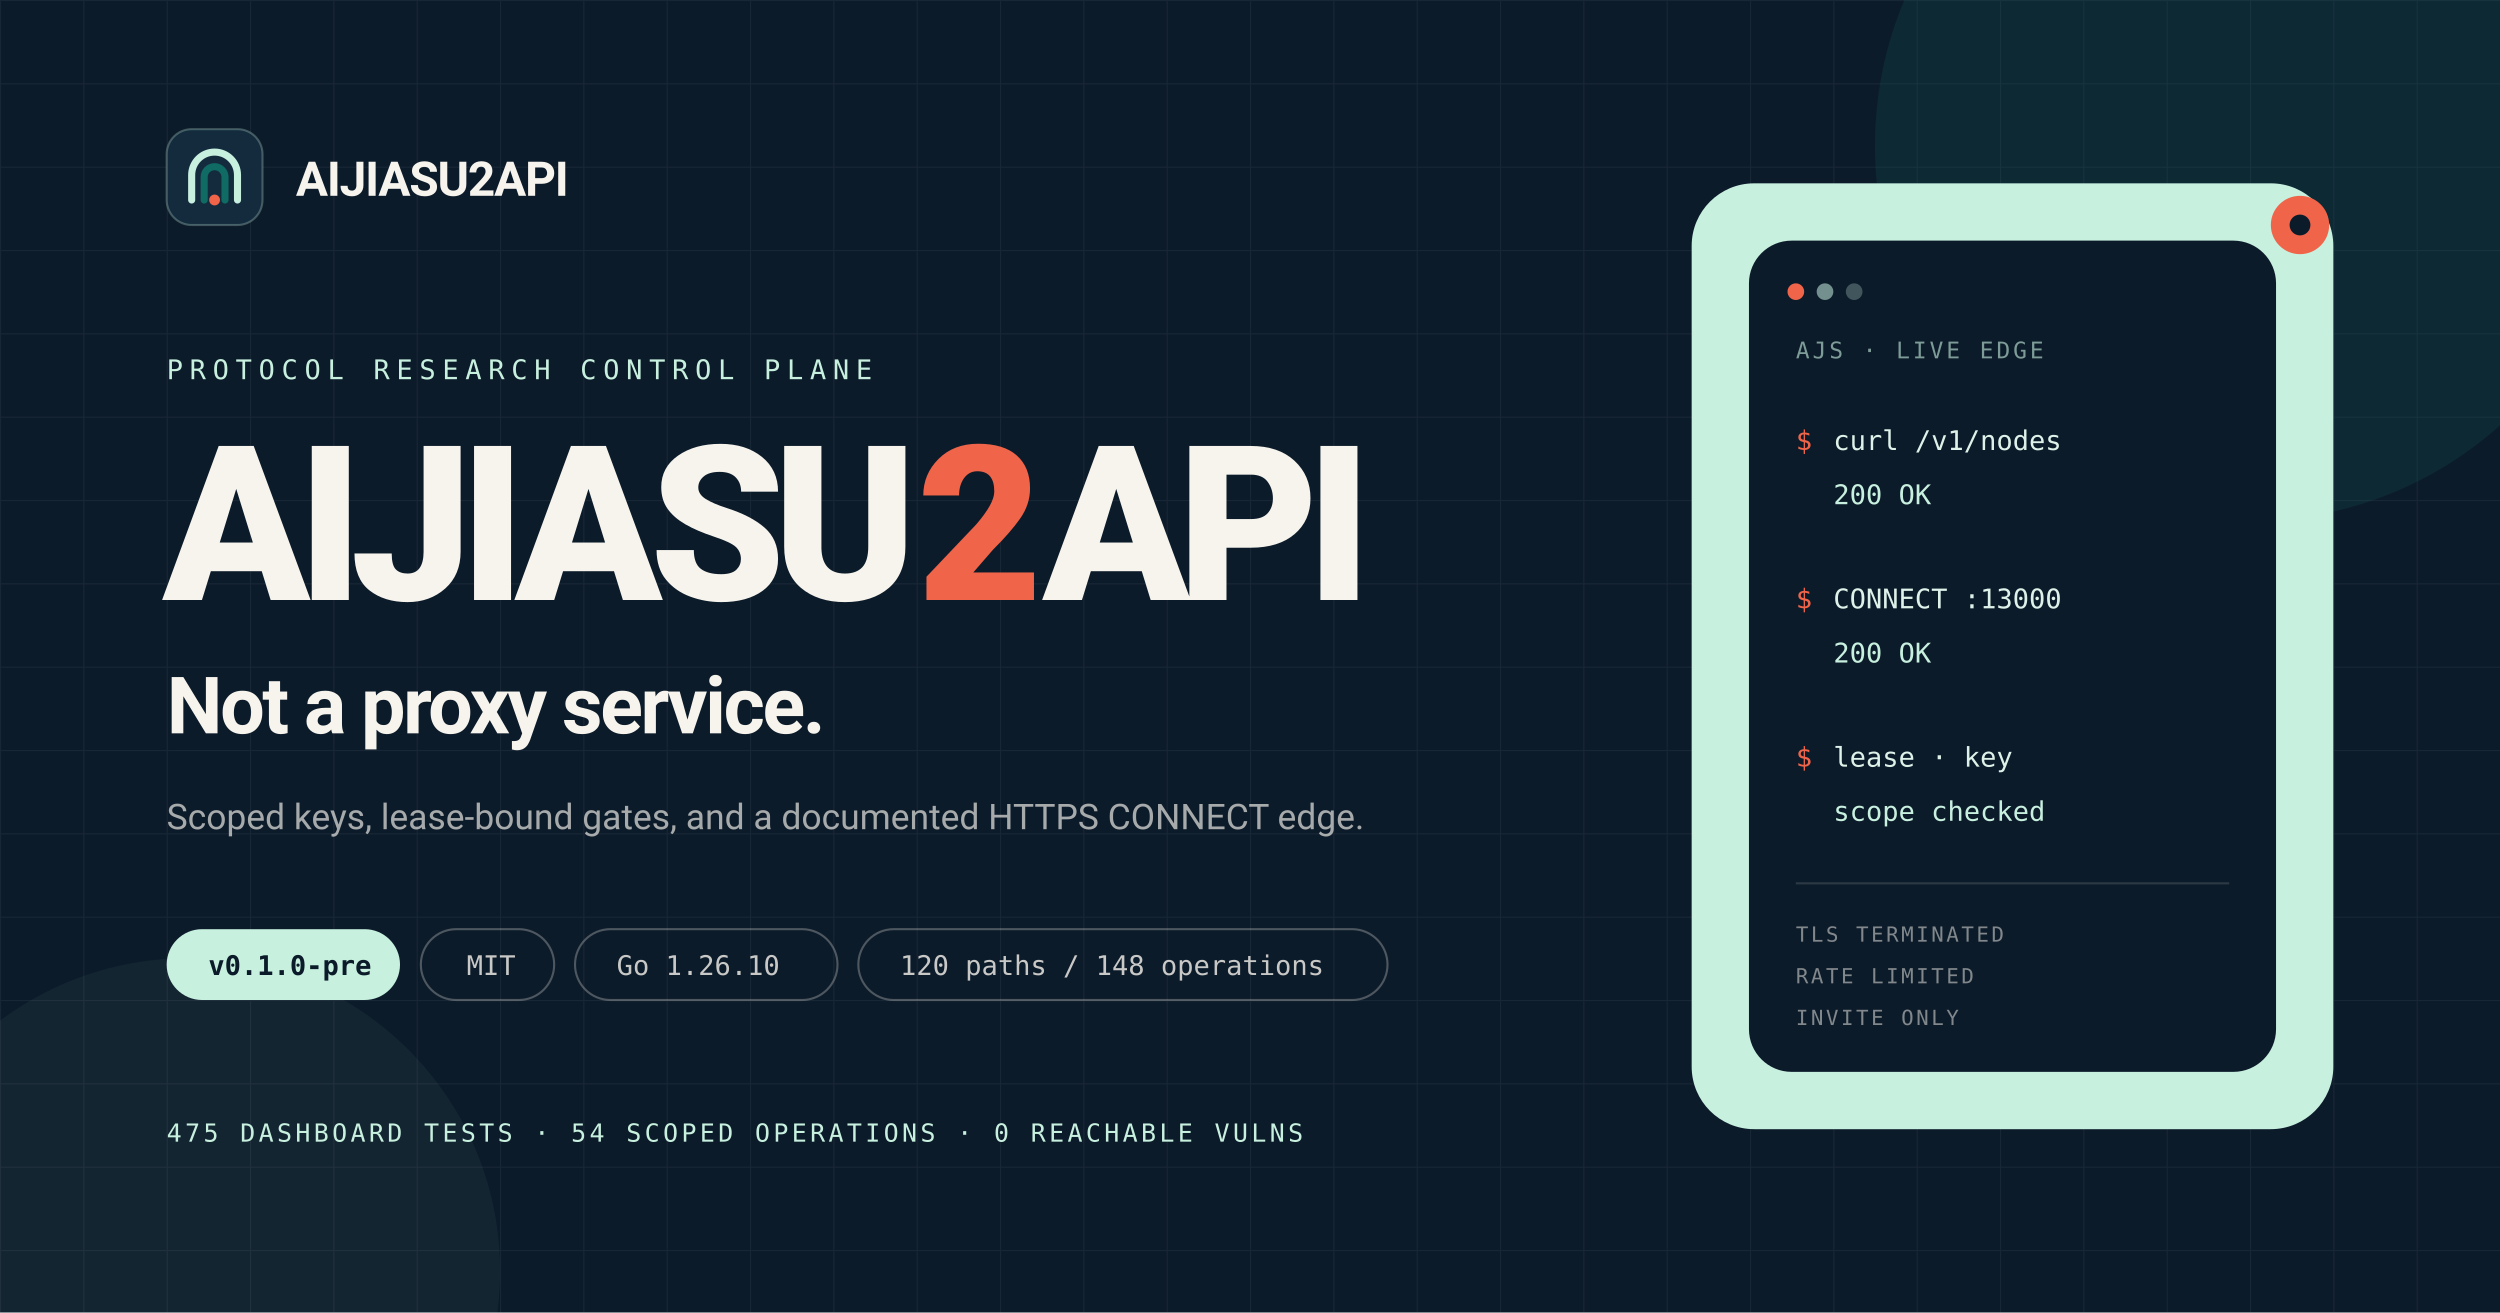
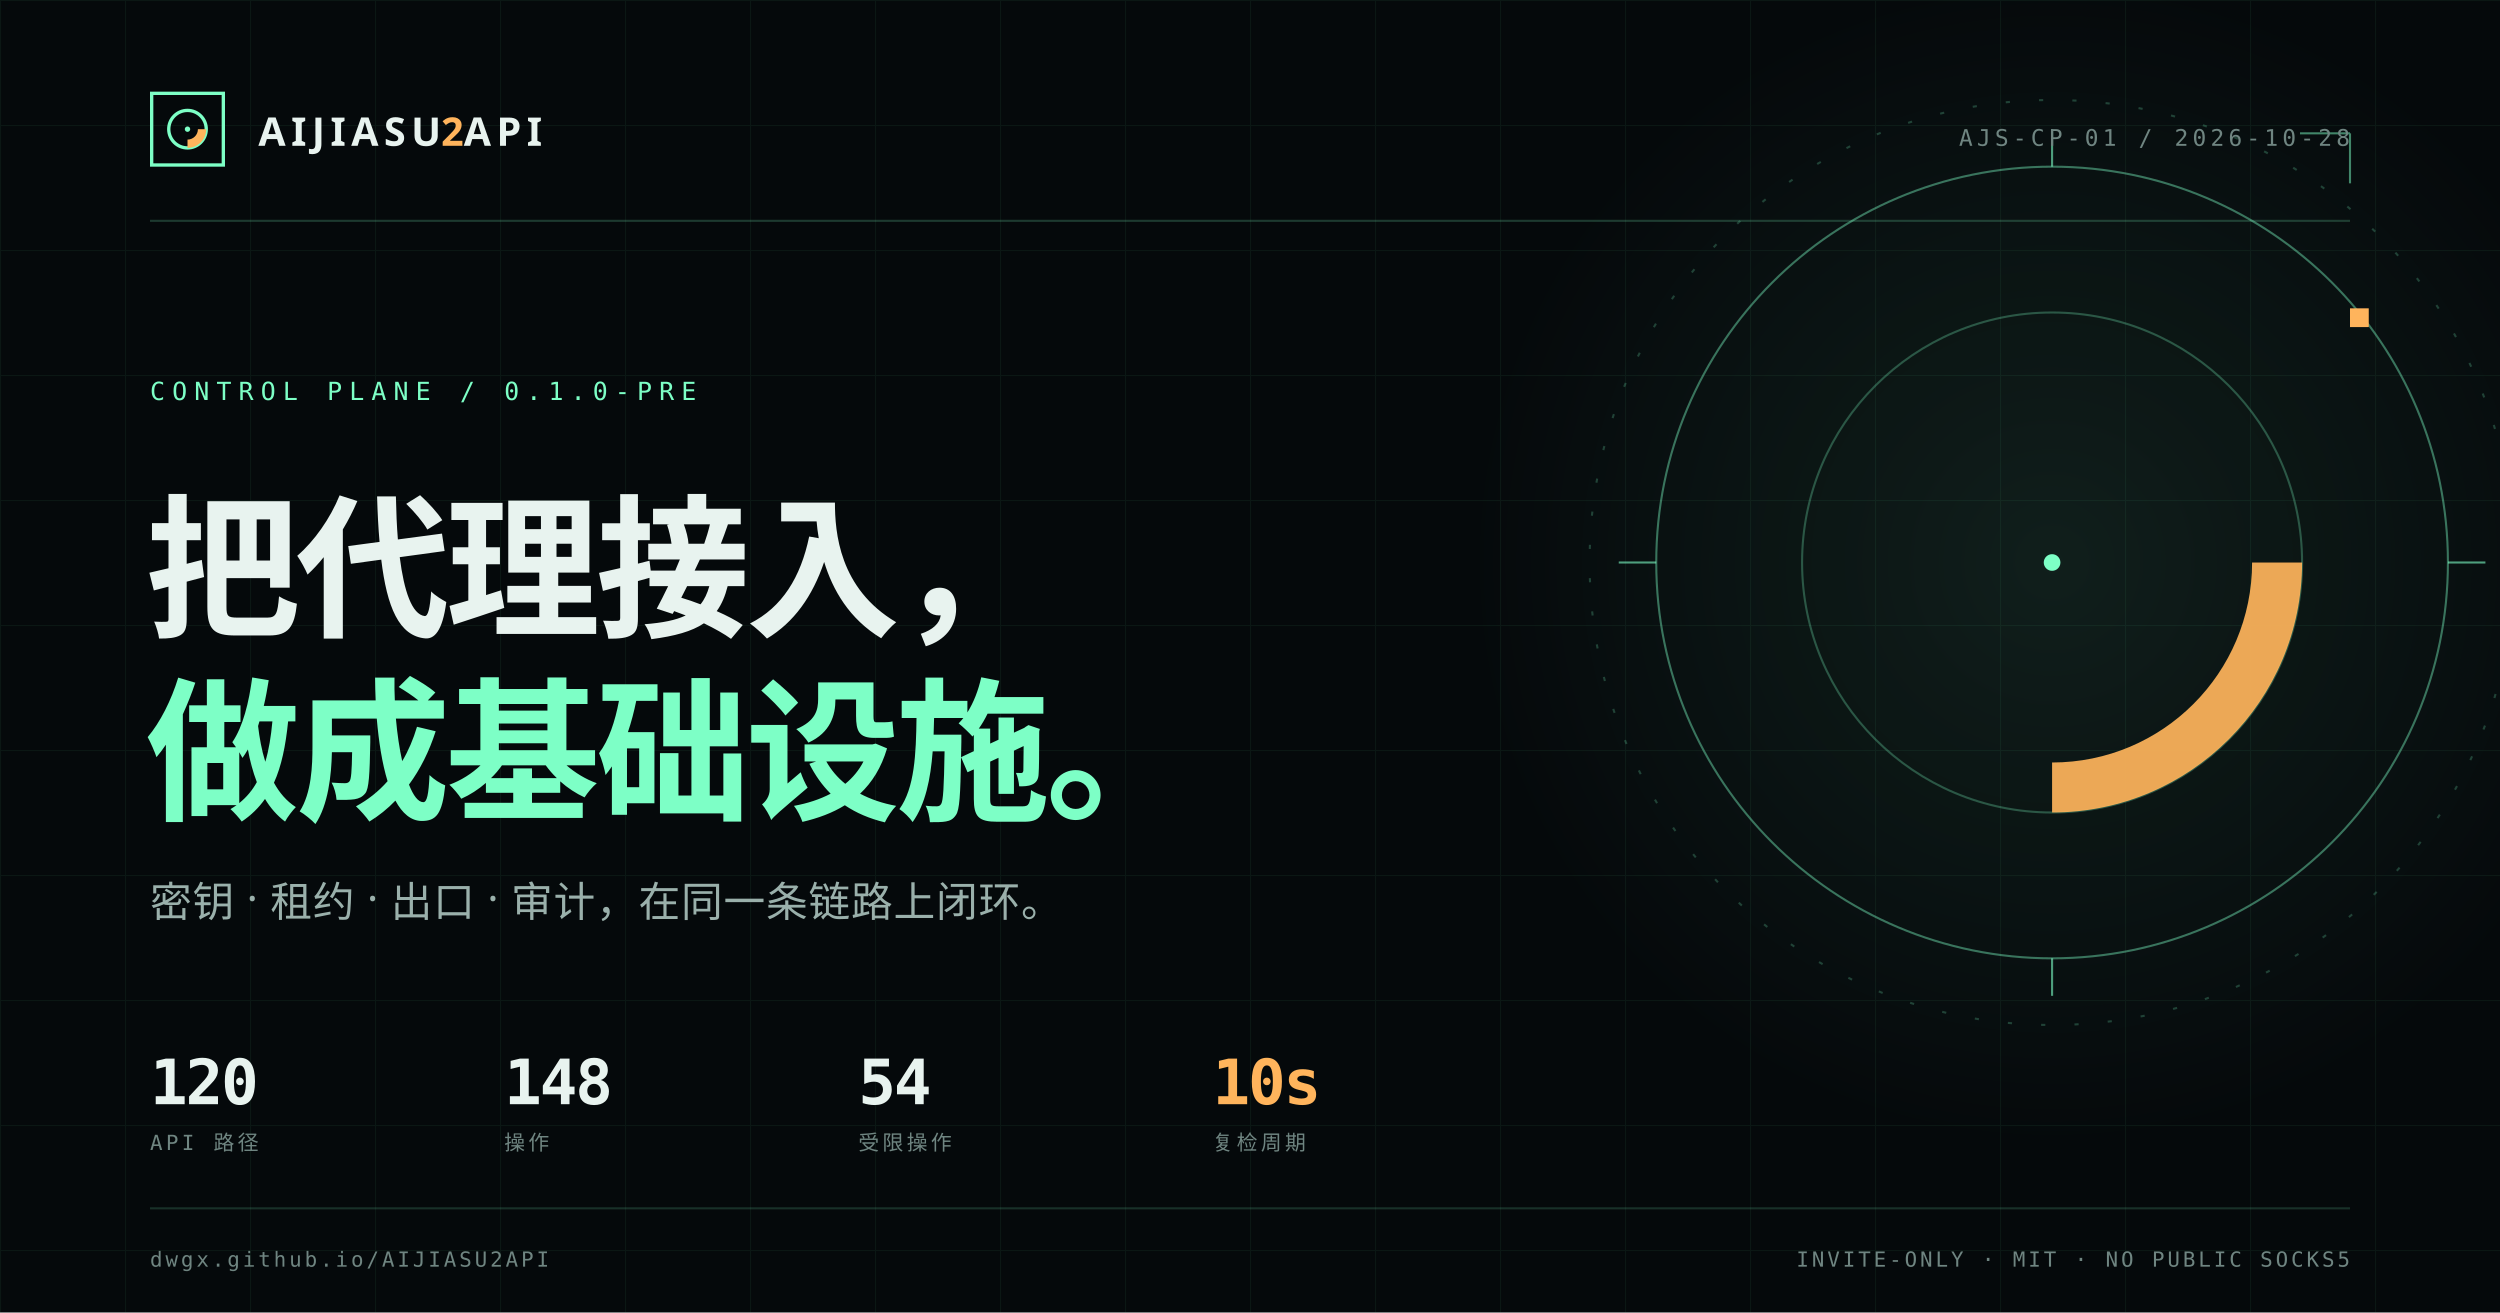
- <svg xmlns="http://www.w3.org/2000/svg" viewBox="0 0 1200 630" width="1200" height="630" role="img" aria-label="AIJIASU2API — protocol research control plane, not a proxy service">
+ <svg xmlns="http://www.w3.org/2000/svg" viewBox="0 0 1200 630" width="1200" height="630" role="img" aria-label="AIJIASU2API — 把代理接入，做成基础设施">
  <defs>
-     <pattern id="grid" width="40" height="40" patternUnits="userSpaceOnUse">
-       <path d="M40 0H0V40" fill="none" stroke="#f7f4ed" stroke-opacity="0.055" stroke-width="1" />
+     <pattern id="grid" width="60" height="60" patternUnits="userSpaceOnUse">
+       <path d="M60 0H0V60" fill="none" stroke="#7dffc6" stroke-opacity="0.055" stroke-width="1" />
    </pattern>
+     <radialGradient id="halo" cx="0.5" cy="0.5" r="0.5">
+       <stop offset="0" stop-color="#7dffc6" stop-opacity="0.09" />
+       <stop offset="1" stop-color="#7dffc6" stop-opacity="0" />
+     </radialGradient>
+     <clipPath id="frame">
+       <rect x="0" y="0" width="1200" height="630" />
+     </clipPath>
  </defs>
-   <rect width="1200" height="630" fill="#0c1b2a" />
+   <rect width="1200" height="630" fill="#05090b" />
  <rect width="1200" height="630" fill="url(#grid)" />
-   <circle cx="1080" cy="70" r="180" fill="#0f6b63" opacity="0.18" />
-   <circle cx="90" cy="610" r="150" fill="#c8f0df" opacity="0.05" />
-   <g>
-     <rect x="80" y="62" width="46" height="46" rx="12" fill="#132b3d" stroke="#c8f0df" stroke-opacity="0.28" />
-     <path d="M92 96V84a11 11 0 0 1 22 0v12" fill="none" stroke="#c8f0df" stroke-width="3.4" stroke-linecap="round" />
-     <path d="M98 96V85a5 5 0 0 1 10 0v11" fill="none" stroke="#0f6b63" stroke-width="3.4" stroke-linecap="round" />
-     <circle cx="103" cy="96" r="2.6" fill="#f0654a" />
-     <text x="142" y="94" fill="#f7f4ed" font-family="ui-sans-serif, system-ui, -apple-system, 'Segoe UI', Roboto, Arial, sans-serif" font-size="23" font-weight="700" letter-spacing="-0.6">AIJIASU2API</text>
+   <circle cx="985" cy="270" r="280" fill="url(#halo)" />
+   <g clip-path="url(#frame)">
+     <circle cx="985" cy="270" r="222" fill="none" stroke="#7dffc6" stroke-opacity="0.22" stroke-width="1" stroke-dasharray="2 14" />
+     <circle cx="985" cy="270" r="190" fill="none" stroke="#7dffc6" stroke-opacity="0.42" stroke-width="1" />
+     <circle cx="985" cy="270" r="120" fill="none" stroke="#7dffc6" stroke-opacity="0.28" stroke-width="1" />
+     <path d="M985 390a120 120 0 0 0 120-120h-24a96 96 0 0 1-96 96z" fill="#ffb45c" fill-opacity="0.92" />
+     <path d="M985 80v-18M985 460v18M795 270h-18M1175 270h18" stroke="#7dffc6" stroke-opacity="0.6" stroke-width="1" />
+     <circle cx="985" cy="270" r="4" fill="#7dffc6" />
+     <rect x="1128" y="148" width="9" height="9" fill="#ffb45c" />
+     <path d="M1104 64h24M1128 64v24" stroke="#7dffc6" stroke-opacity="0.5" stroke-width="1" />
  </g>
-   <text x="80" y="182" fill="#c8f0df" font-family="ui-monospace, SFMono-Regular, Menlo, Consolas, monospace" font-size="13" letter-spacing="3.2">PROTOCOL RESEARCH CONTROL PLANE</text>
-   <text x="78" y="288" fill="#f7f4ed" font-family="ui-sans-serif, system-ui, -apple-system, 'Segoe UI', Roboto, Arial, sans-serif" font-size="104" font-weight="800" letter-spacing="-6">AIJIASU<tspan fill="#f0654a">2</tspan>API</text>
-   <text x="80" y="352" fill="#f7f4ed" font-family="ui-sans-serif, system-ui, -apple-system, 'Segoe UI', Roboto, Arial, sans-serif" font-size="38" font-weight="600" letter-spacing="-1.2">Not a proxy service.</text>
-   <text x="80" y="398" fill="#f7f4ed" fill-opacity="0.66" font-family="ui-sans-serif, system-ui, -apple-system, 'Segoe UI', Roboto, Arial, sans-serif" font-size="17">Scoped keys, lease-bound gates, and a documented HTTPS CONNECT edge.</text>
-   <g font-family="ui-monospace, SFMono-Regular, Menlo, Consolas, monospace" font-size="13">
-     <rect x="80" y="446" width="112" height="34" rx="17" fill="#c8f0df" />
-     <text x="100" y="468" fill="#0c1b2a" font-weight="700">v0.1.0-pre</text>
-     <rect x="202" y="446" width="64" height="34" rx="17" fill="none" stroke="#f7f4ed" stroke-opacity="0.28" />
-     <text x="224" y="468" fill="#f7f4ed" fill-opacity="0.8">MIT</text>
-     <rect x="276" y="446" width="126" height="34" rx="17" fill="none" stroke="#f7f4ed" stroke-opacity="0.28" />
-     <text x="296" y="468" fill="#f7f4ed" fill-opacity="0.8">Go 1.26.10</text>
-     <rect x="412" y="446" width="254" height="34" rx="17" fill="none" stroke="#f7f4ed" stroke-opacity="0.28" />
-     <text x="432" y="468" fill="#f7f4ed" fill-opacity="0.8">120 paths / 148 operations</text>
+   <g transform="translate(72 44)">
+     <g fill="none" stroke="#7dffc6" stroke-width="1.6">
+       <rect x="0.8" y="0.8" width="34.4" height="34.4" />
+       <circle cx="18" cy="18" r="9" />
+     </g>
+     <path d="M18 27a9 9 0 0 0 9-9h-4a5 5 0 0 1-5 5z" fill="#ffb45c" />
+     <circle cx="18" cy="18" r="1.3" fill="#7dffc6" />
+     <text x="52" y="26" fill="#e8f3ef" font-family="'Segoe UI', 'Microsoft YaHei', sans-serif" font-size="19" font-weight="700" letter-spacing="2.6">AIJIASU<tspan fill="#ffb45c">2</tspan>API</text>
  </g>
-   <text x="80" y="548" fill="#c8f0df" font-family="ui-monospace, SFMono-Regular, Menlo, Consolas, monospace" font-size="12" letter-spacing="1.6">475 DASHBOARD TESTS · 54 SCOPED OPERATIONS · 0 REACHABLE VULNS</text>
-   <g>
-     <rect x="812" y="88" width="308" height="454" rx="30" fill="#c8f0df" />
-     <rect x="840" y="116" width="252" height="398" rx="20" fill="#0c1b2a" stroke="#0c1b2a" stroke-width="1" />
-     <circle cx="862" cy="140" r="4" fill="#f0654a" />
-     <circle cx="876" cy="140" r="4" fill="#c8f0df" fill-opacity="0.55" />
-     <circle cx="890" cy="140" r="4" fill="#c8f0df" fill-opacity="0.28" />
-     <text x="862" y="172" fill="#c8f0df" fill-opacity="0.6" font-family="ui-monospace, SFMono-Regular, Menlo, Consolas, monospace" font-size="11" letter-spacing="1.4">AJS · LIVE EDGE</text>
-     <g font-family="ui-monospace, SFMono-Regular, Menlo, Consolas, monospace" font-size="13">
-       <text x="862" y="216" fill="#f0654a">$</text>
-       <text x="880" y="216" fill="#dff2e9">curl /v1/nodes</text>
-       <text x="880" y="242" fill="#c8f0df">200 OK</text>
-       <text x="862" y="292" fill="#f0654a">$</text>
-       <text x="880" y="292" fill="#dff2e9">CONNECT :13000</text>
-       <text x="880" y="318" fill="#c8f0df">200 OK</text>
-       <text x="862" y="368" fill="#f0654a">$</text>
-       <text x="880" y="368" fill="#dff2e9">lease · key</text>
-       <text x="880" y="394" fill="#c8f0df">scope checked</text>
-     </g>
-     <line x1="862" y1="424" x2="1070" y2="424" stroke="#f7f4ed" stroke-opacity="0.14" />
-     <text x="862" y="452" fill="#f7f4ed" fill-opacity="0.5" font-family="ui-monospace, SFMono-Regular, Menlo, Consolas, monospace" font-size="10" letter-spacing="1.2">TLS TERMINATED</text>
-     <text x="862" y="472" fill="#f7f4ed" fill-opacity="0.5" font-family="ui-monospace, SFMono-Regular, Menlo, Consolas, monospace" font-size="10" letter-spacing="1.2">RATE LIMITED</text>
-     <text x="862" y="492" fill="#f7f4ed" fill-opacity="0.5" font-family="ui-monospace, SFMono-Regular, Menlo, Consolas, monospace" font-size="10" letter-spacing="1.2">INVITE ONLY</text>
-     <circle cx="1104" cy="108" r="14" fill="#f0654a" />
-     <circle cx="1104" cy="108" r="5" fill="#0c1b2a" />
+   <text x="1128" y="70" text-anchor="end" fill="#6f8581" font-family="Consolas, 'SFMono-Regular', monospace" font-size="11" letter-spacing="2">AJS-CP-01 / 2026-10-28</text>
+   <path d="M72 106h1056" stroke="#7dffc6" stroke-opacity="0.2" stroke-width="1" />
+   <text x="72" y="192" fill="#7dffc6" font-family="Consolas, 'SFMono-Regular', monospace" font-size="12" letter-spacing="3.4">CONTROL PLANE / 0.1.0-PRE</text>
+   <text x="70" y="300" fill="#e8f3ef" font-family="'Microsoft YaHei', 'PingFang SC', 'Segoe UI', sans-serif" font-size="74" font-weight="700" letter-spacing="-2">把代理接入，</text>
+   <text x="70" y="388" fill="#7dffc6" font-family="'Microsoft YaHei', 'PingFang SC', 'Segoe UI', sans-serif" font-size="74" font-weight="700" letter-spacing="-2">做成基础设施。</text>
+   <text x="72" y="440" fill="#9ab0ab" font-family="'Microsoft YaHei', 'PingFang SC', 'Segoe UI', sans-serif" font-size="20" letter-spacing="0.4">密钥 · 租约 · 出口 · 审计，在同一条链路上闭环。</text>
+   <g font-family="Consolas, 'SFMono-Regular', monospace">
+     <text x="72" y="530" fill="#e8f3ef" font-size="30" font-weight="600" letter-spacing="-1">120</text>
+     <text x="72" y="552" fill="#6f8581" font-size="10" letter-spacing="1.6">API 路径</text>
+     <text x="242" y="530" fill="#e8f3ef" font-size="30" font-weight="600" letter-spacing="-1">148</text>
+     <text x="242" y="552" fill="#6f8581" font-size="10" letter-spacing="1.6">操作</text>
+     <text x="412" y="530" fill="#e8f3ef" font-size="30" font-weight="600" letter-spacing="-1">54</text>
+     <text x="412" y="552" fill="#6f8581" font-size="10" letter-spacing="1.6">受限操作</text>
+     <text x="582" y="530" fill="#ffb45c" font-size="30" font-weight="600" letter-spacing="-1">10s</text>
+     <text x="582" y="552" fill="#6f8581" font-size="10" letter-spacing="1.6">复检周期</text>
  </g>
+   <path d="M72 580h1056" stroke="#7dffc6" stroke-opacity="0.16" stroke-width="1" />
+   <text x="72" y="608" fill="#6f8581" font-family="Consolas, 'SFMono-Regular', monospace" font-size="10" letter-spacing="1.4">dwgx.github.io/AIJIASU2API</text>
+   <text x="1128" y="608" text-anchor="end" fill="#6f8581" font-family="Consolas, 'SFMono-Regular', monospace" font-size="10" letter-spacing="1.4">INVITE-ONLY · MIT · NO PUBLIC SOCKS5</text>
</svg>
